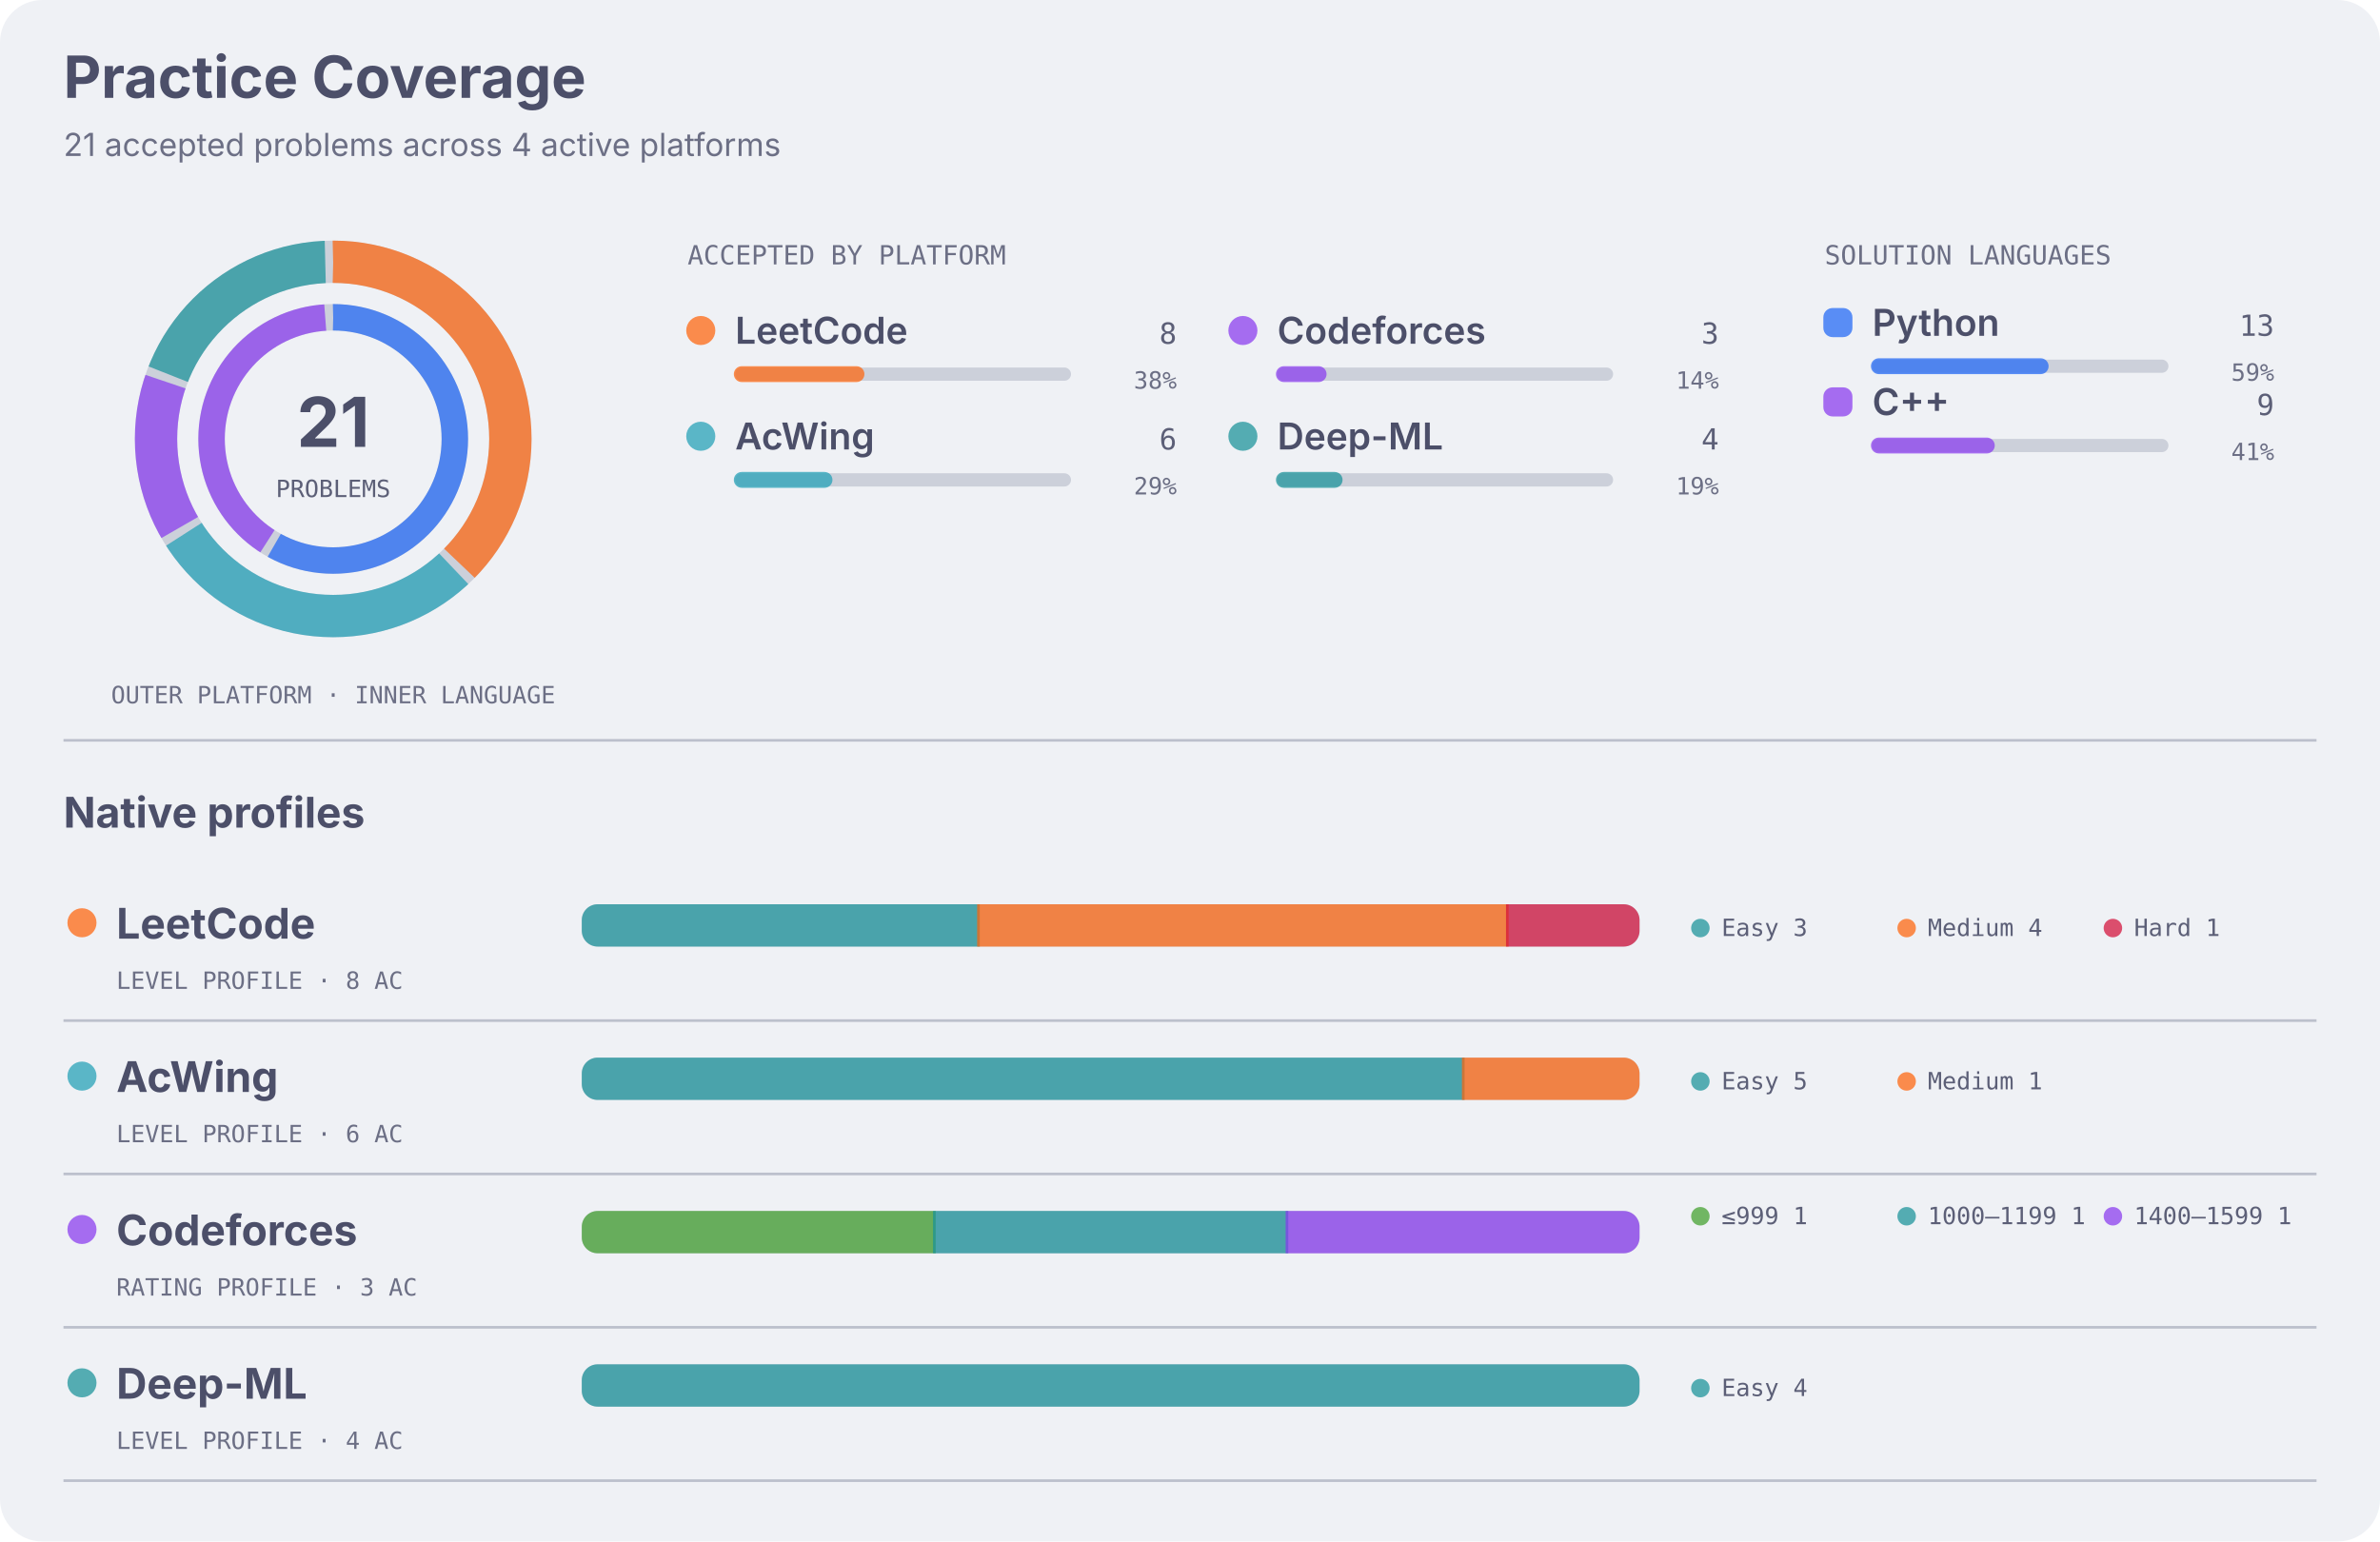
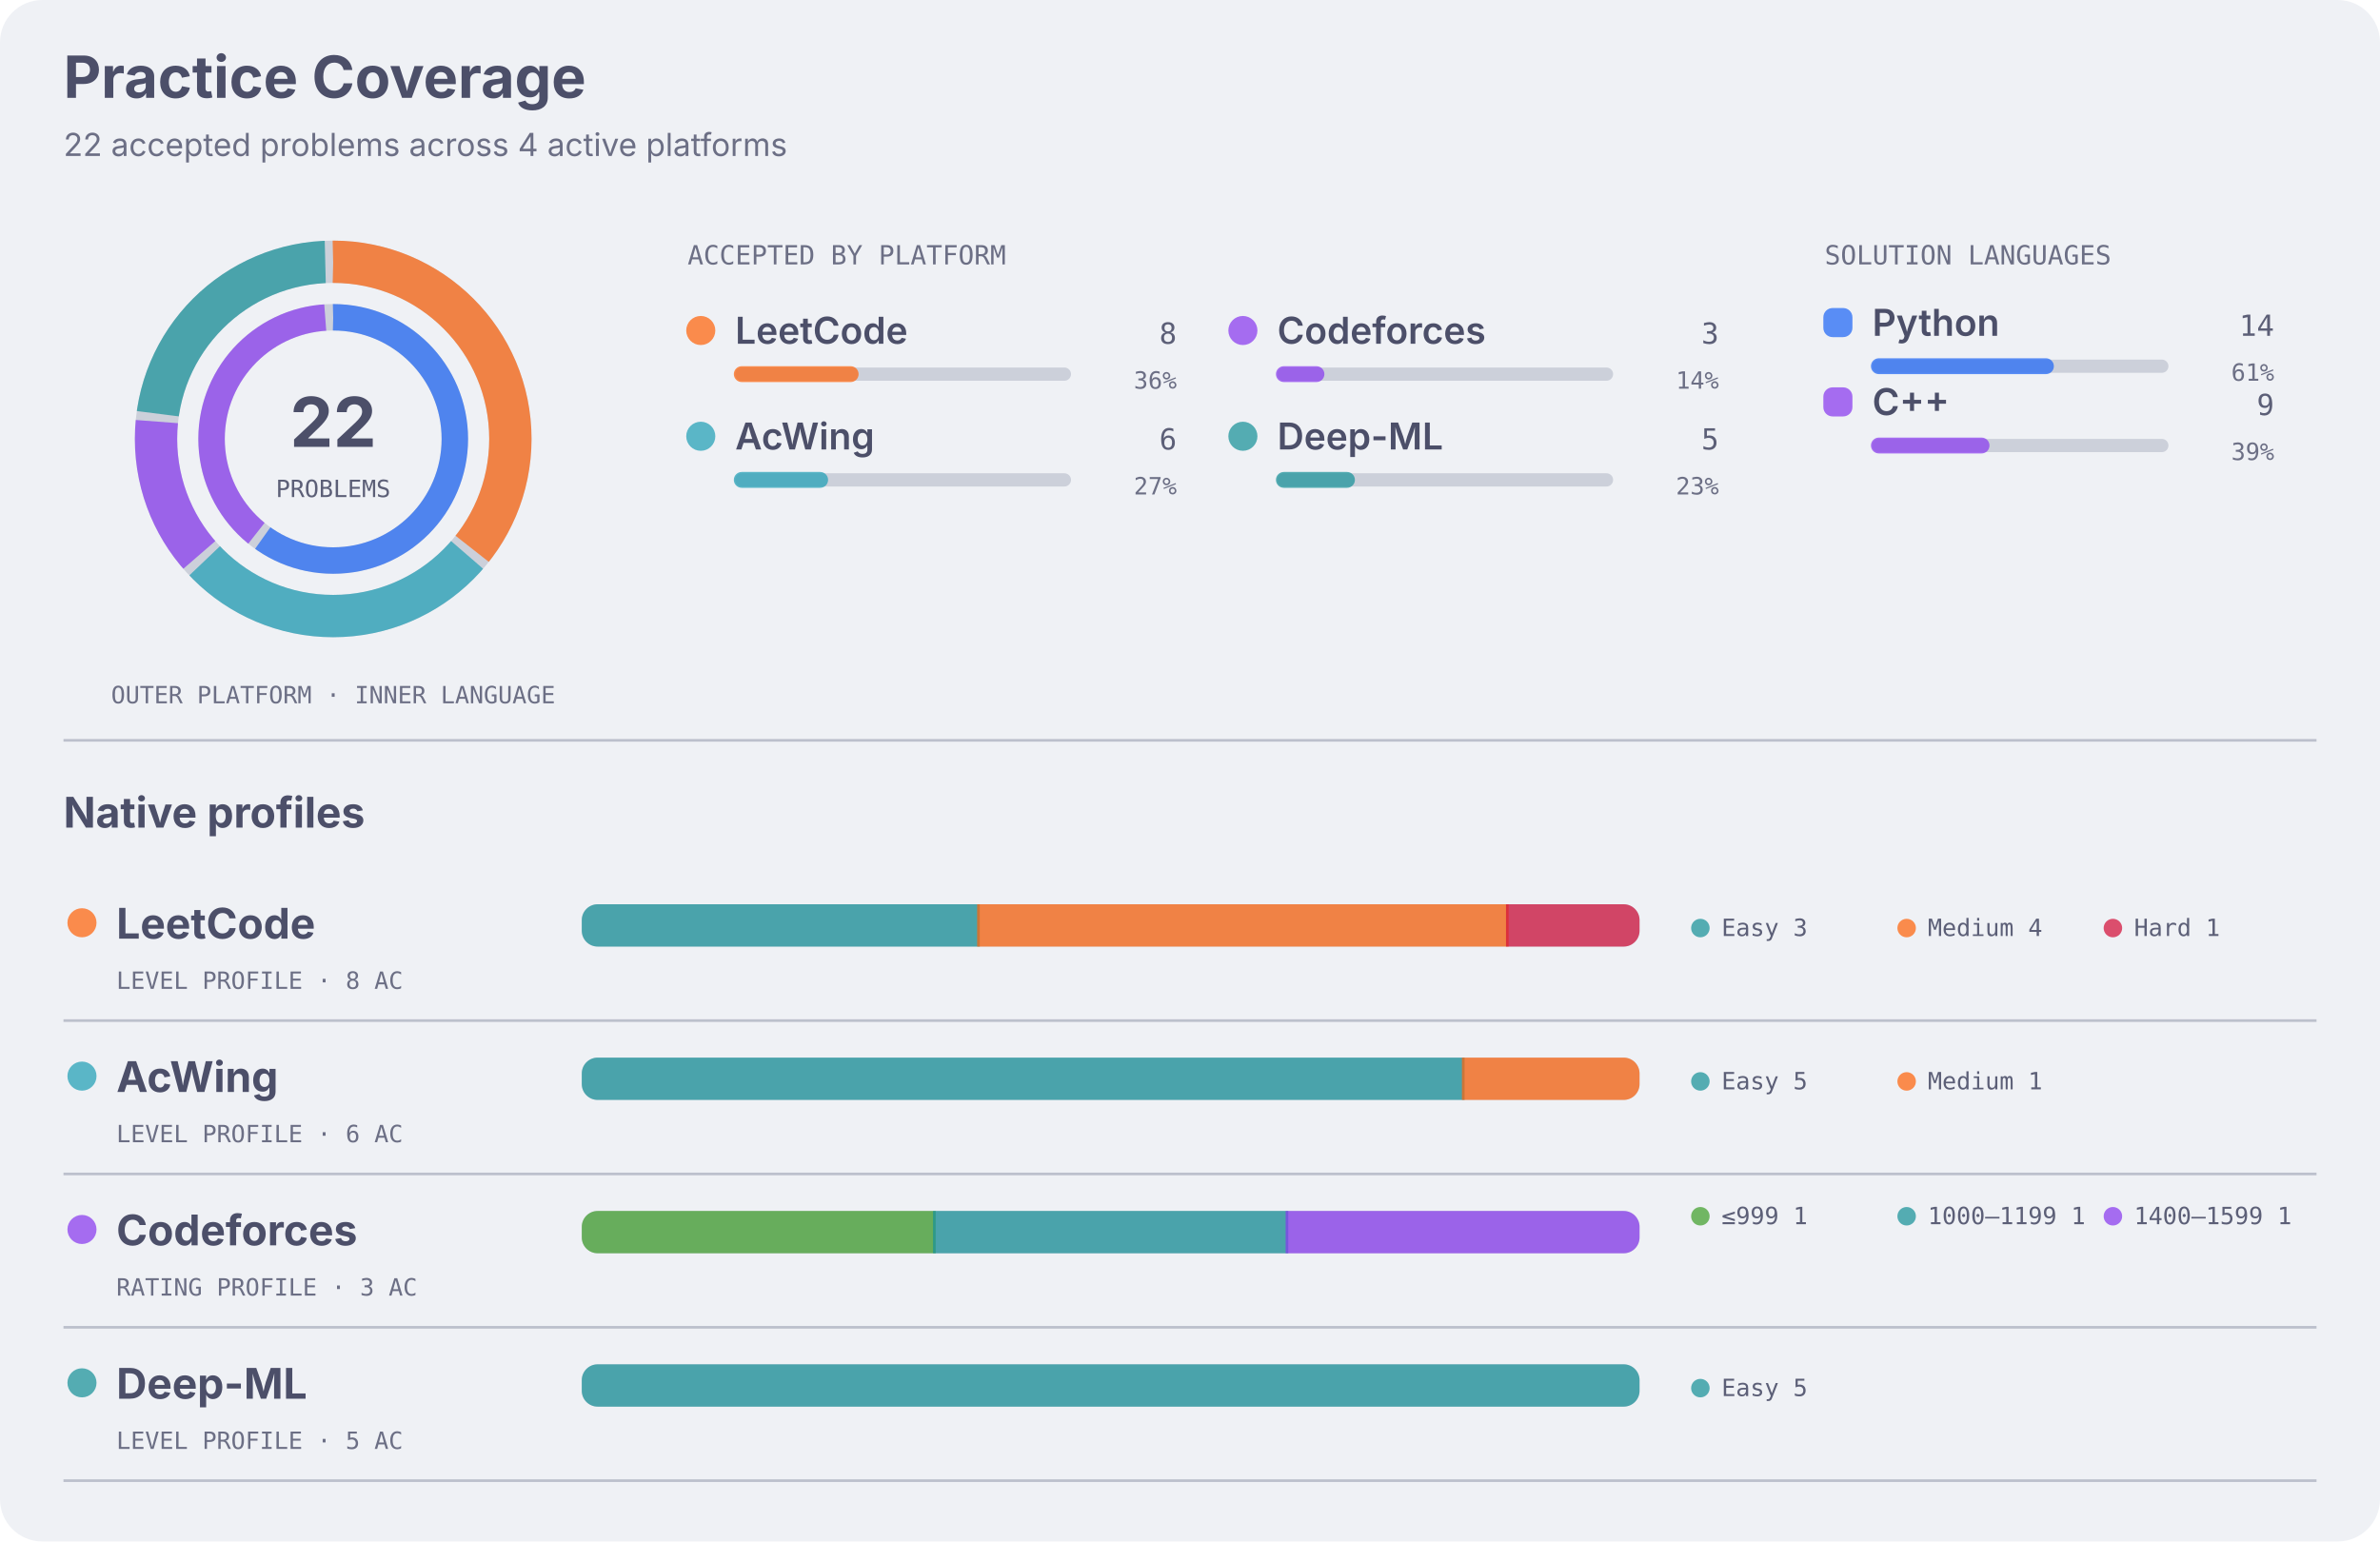
<svg xmlns="http://www.w3.org/2000/svg" width="900" height="583" viewBox="0 0 900 583" role="img" aria-labelledby="coverage-title coverage-desc">
  <style>
    .coverage-background { fill: #eff1f5; }
    .coverage-primary { fill: #4c4f69; }
    .coverage-secondary { fill: #5c5f77; }
    .coverage-muted { fill: #6c6f85; }
    .coverage-track { fill: #ccd0da; }
    .coverage-track-stroke { stroke: #ccd0da; }
    .coverage-divider { stroke: #bcc0cc; }
    .coverage-yellow { fill: #df8e1d; stroke: #df8e1d; }
    .coverage-blue { fill: #1e66f5; stroke: #1e66f5; }
    .coverage-sapphire { fill: #209fb5; stroke: #209fb5; }
    .coverage-mauve { fill: #8839ef; stroke: #8839ef; }
    .coverage-green { fill: #40a02b; stroke: #40a02b; }
    .coverage-peach { fill: #fe640b; stroke: #fe640b; }
    .coverage-red { fill: #d20f39; stroke: #d20f39; }
    .coverage-teal { fill: #179299; stroke: #179299; }
    .coverage-overlay { fill: #7c7f93; stroke: #7c7f93; }
    .coverage-accent { opacity: 0.72; }
    .coverage-empty { opacity: 0.32; }
    @media (prefers-color-scheme: dark) {
      .coverage-background { fill: #1e1e2e; }
      .coverage-primary { fill: #cdd6f4; }
      .coverage-secondary { fill: #bac2de; }
      .coverage-muted { fill: #a6adc8; }
      .coverage-track { fill: #313244; }
      .coverage-track-stroke { stroke: #313244; }
      .coverage-divider { stroke: #45475a; }
      .coverage-yellow { fill: #f9e2af; stroke: #f9e2af; }
      .coverage-blue { fill: #89b4fa; stroke: #89b4fa; }
      .coverage-sapphire { fill: #74c7ec; stroke: #74c7ec; }
      .coverage-mauve { fill: #cba6f7; stroke: #cba6f7; }
      .coverage-green { fill: #a6e3a1; stroke: #a6e3a1; }
      .coverage-peach { fill: #fab387; stroke: #fab387; }
      .coverage-red { fill: #f38ba8; stroke: #f38ba8; }
      .coverage-teal { fill: #94e2d5; stroke: #94e2d5; }
      .coverage-overlay { fill: #9399b2; stroke: #9399b2; }
      .coverage-accent { opacity: 1; }
      .coverage-empty { opacity: 0.45; }
    }
  </style>
  <rect class="coverage-background" width="900" height="583" rx="16" />
  <text class="coverage-primary" x="24" y="37" font-family="-apple-system,BlinkMacSystemFont,Segoe UI,sans-serif" font-size="22" font-weight="700">Practice Coverage</text>
-   <text class="coverage-muted" x="24" y="59" font-family="-apple-system,BlinkMacSystemFont,Segoe UI,sans-serif" font-size="12">21 accepted problems across 4 active platforms</text>
+   <text class="coverage-muted" x="24" y="59" font-family="-apple-system,BlinkMacSystemFont,Segoe UI,sans-serif" font-size="12">22 accepted problems across 4 active platforms</text>
  <circle class="coverage-track-stroke" cx="126" cy="166" r="67" fill="none" stroke-width="16" />
-   <circle class="coverage-accent coverage-peach" cx="126" cy="166" r="67" style="fill:none" stroke-width="16" stroke-dasharray="157.37 263.60" stroke-dashoffset="-0.00" transform="rotate(-90 126 166)" data-ring="platform" data-segment="LeetCode" data-count="8">
+   <circle class="coverage-accent coverage-peach" cx="126" cy="166" r="67" style="fill:none" stroke-width="16" stroke-dasharray="150.08 270.89" stroke-dashoffset="-0.00" transform="rotate(-90 126 166)" data-ring="platform" data-segment="LeetCode" data-count="8">
    </circle>
-   <circle class="coverage-accent coverage-sapphire" cx="126" cy="166" r="67" style="fill:none" stroke-width="16" stroke-dasharray="117.28 303.70" stroke-dashoffset="-160.37" transform="rotate(-90 126 166)" data-ring="platform" data-segment="AcWing" data-count="6">
+   <circle class="coverage-accent coverage-sapphire" cx="126" cy="166" r="67" style="fill:none" stroke-width="16" stroke-dasharray="111.81 309.16" stroke-dashoffset="-153.08" transform="rotate(-90 126 166)" data-ring="platform" data-segment="AcWing" data-count="6">
    </circle>
-   <circle class="coverage-accent coverage-mauve" cx="126" cy="166" r="67" style="fill:none" stroke-width="16" stroke-dasharray="57.14 363.83" stroke-dashoffset="-280.65" transform="rotate(-90 126 166)" data-ring="platform" data-segment="Codeforces" data-count="3">
+   <circle class="coverage-accent coverage-mauve" cx="126" cy="166" r="67" style="fill:none" stroke-width="16" stroke-dasharray="54.41 366.57" stroke-dashoffset="-267.89" transform="rotate(-90 126 166)" data-ring="platform" data-segment="Codeforces" data-count="3">
    </circle>
-   <circle class="coverage-accent coverage-teal" cx="126" cy="166" r="67" style="fill:none" stroke-width="16" stroke-dasharray="77.19 343.79" stroke-dashoffset="-340.79" transform="rotate(-90 126 166)" data-ring="platform" data-segment="Deep-ML" data-count="4">
+   <circle class="coverage-accent coverage-teal" cx="126" cy="166" r="67" style="fill:none" stroke-width="16" stroke-dasharray="92.68 328.30" stroke-dashoffset="-325.30" transform="rotate(-90 126 166)" data-ring="platform" data-segment="Deep-ML" data-count="5">
    </circle>
  <circle class="coverage-track-stroke" cx="126" cy="166" r="46" fill="none" stroke-width="10" />
-   <circle class="coverage-accent coverage-blue" cx="126" cy="166" r="46" style="fill:none" stroke-width="10" stroke-dasharray="167.79 121.24" stroke-dashoffset="-0.00" transform="rotate(-90 126 166)" data-ring="language" data-segment="Python" data-count="13">
+   <circle class="coverage-accent coverage-blue" cx="126" cy="166" r="46" style="fill:none" stroke-width="10" stroke-dasharray="172.93 116.10" stroke-dashoffset="-0.00" transform="rotate(-90 126 166)" data-ring="language" data-segment="Python" data-count="14">
    </circle>
-   <circle class="coverage-accent coverage-mauve" cx="126" cy="166" r="46" style="fill:none" stroke-width="10" stroke-dasharray="115.24 173.79" stroke-dashoffset="-170.79" transform="rotate(-90 126 166)" data-ring="language" data-segment="C++" data-count="9">
+   <circle class="coverage-accent coverage-mauve" cx="126" cy="166" r="46" style="fill:none" stroke-width="10" stroke-dasharray="110.10 178.93" stroke-dashoffset="-175.93" transform="rotate(-90 126 166)" data-ring="language" data-segment="C++" data-count="9">
    </circle>
-   <text class="coverage-primary" x="126" y="169" text-anchor="middle" font-family="-apple-system,BlinkMacSystemFont,Segoe UI,sans-serif" font-size="26" font-weight="700">21</text>
+   <text class="coverage-primary" x="126" y="169" text-anchor="middle" font-family="-apple-system,BlinkMacSystemFont,Segoe UI,sans-serif" font-size="26" font-weight="700">22</text>
  <text class="coverage-secondary" x="126" y="188" text-anchor="middle" font-family="ui-monospace,SFMono-Regular,Menlo,monospace" font-size="9">PROBLEMS</text>
  <text class="coverage-muted" x="126" y="266" text-anchor="middle" font-family="ui-monospace,SFMono-Regular,Menlo,monospace" font-size="9">OUTER PLATFORM · INNER LANGUAGE</text>
  <text class="coverage-muted" x="260" y="100" font-family="ui-monospace,SFMono-Regular,Menlo,monospace" font-size="10">ACCEPTED BY PLATFORM</text>
  <text class="coverage-muted" x="690" y="100" font-family="ui-monospace,SFMono-Regular,Menlo,monospace" font-size="10">SOLUTION LANGUAGES</text>
  <circle class="coverage-accent coverage-peach" cx="265" cy="125" r="5" />
  <text class="coverage-primary" x="278" y="130" font-family="-apple-system,BlinkMacSystemFont,Segoe UI,sans-serif" font-size="14" font-weight="600">LeetCode</text>
  <text class="coverage-secondary" x="445" y="130" text-anchor="end" font-family="ui-monospace,SFMono-Regular,Menlo,monospace" font-size="11">8</text>
  <rect class="coverage-track" x="278" y="139" width="127" height="5" rx="2.5" />
-   <rect class="coverage-accent coverage-peach" x="278" y="139" width="48.38" height="5" rx="2.5" data-share="38.1" data-count="8">
+   <rect class="coverage-accent coverage-peach" x="278" y="139" width="46.18" height="5" rx="2.5" data-share="36.4" data-count="8">
    </rect>
-   <text class="coverage-muted" x="445" y="147" text-anchor="end" font-family="ui-monospace,SFMono-Regular,Menlo,monospace" font-size="9">38%</text>
+   <text class="coverage-muted" x="445" y="147" text-anchor="end" font-family="ui-monospace,SFMono-Regular,Menlo,monospace" font-size="9">36%</text>
  <circle class="coverage-accent coverage-sapphire" cx="265" cy="165" r="5" />
  <text class="coverage-primary" x="278" y="170" font-family="-apple-system,BlinkMacSystemFont,Segoe UI,sans-serif" font-size="14" font-weight="600">AcWing</text>
  <text class="coverage-secondary" x="445" y="170" text-anchor="end" font-family="ui-monospace,SFMono-Regular,Menlo,monospace" font-size="11">6</text>
  <rect class="coverage-track" x="278" y="179" width="127" height="5" rx="2.5" />
-   <rect class="coverage-accent coverage-sapphire" x="278" y="179" width="36.29" height="5" rx="2.5" data-share="28.6" data-count="6">
+   <rect class="coverage-accent coverage-sapphire" x="278" y="179" width="34.64" height="5" rx="2.5" data-share="27.3" data-count="6">
    </rect>
-   <text class="coverage-muted" x="445" y="187" text-anchor="end" font-family="ui-monospace,SFMono-Regular,Menlo,monospace" font-size="9">29%</text>
+   <text class="coverage-muted" x="445" y="187" text-anchor="end" font-family="ui-monospace,SFMono-Regular,Menlo,monospace" font-size="9">27%</text>
  <circle class="coverage-accent coverage-mauve" cx="470" cy="125" r="5" />
  <text class="coverage-primary" x="483" y="130" font-family="-apple-system,BlinkMacSystemFont,Segoe UI,sans-serif" font-size="14" font-weight="600">Codeforces</text>
  <text class="coverage-secondary" x="650" y="130" text-anchor="end" font-family="ui-monospace,SFMono-Regular,Menlo,monospace" font-size="11">3</text>
  <rect class="coverage-track" x="483" y="139" width="127" height="5" rx="2.5" />
-   <rect class="coverage-accent coverage-mauve" x="483" y="139" width="18.14" height="5" rx="2.5" data-share="14.3" data-count="3">
+   <rect class="coverage-accent coverage-mauve" x="483" y="139" width="17.32" height="5" rx="2.5" data-share="13.6" data-count="3">
    </rect>
  <text class="coverage-muted" x="650" y="147" text-anchor="end" font-family="ui-monospace,SFMono-Regular,Menlo,monospace" font-size="9">14%</text>
  <circle class="coverage-accent coverage-teal" cx="470" cy="165" r="5" />
  <text class="coverage-primary" x="483" y="170" font-family="-apple-system,BlinkMacSystemFont,Segoe UI,sans-serif" font-size="14" font-weight="600">Deep-ML</text>
-   <text class="coverage-secondary" x="650" y="170" text-anchor="end" font-family="ui-monospace,SFMono-Regular,Menlo,monospace" font-size="11">4</text>
+   <text class="coverage-secondary" x="650" y="170" text-anchor="end" font-family="ui-monospace,SFMono-Regular,Menlo,monospace" font-size="11">5</text>
  <rect class="coverage-track" x="483" y="179" width="127" height="5" rx="2.5" />
-   <rect class="coverage-accent coverage-teal" x="483" y="179" width="24.19" height="5" rx="2.5" data-share="19.0" data-count="4">
+   <rect class="coverage-accent coverage-teal" x="483" y="179" width="28.86" height="5" rx="2.5" data-share="22.7" data-count="5">
    </rect>
-   <text class="coverage-muted" x="650" y="187" text-anchor="end" font-family="ui-monospace,SFMono-Regular,Menlo,monospace" font-size="9">19%</text>
+   <text class="coverage-muted" x="650" y="187" text-anchor="end" font-family="ui-monospace,SFMono-Regular,Menlo,monospace" font-size="9">23%</text>
  <rect class="coverage-accent coverage-blue" x="690" y="117" width="10" height="10" rx="3" />
  <text class="coverage-primary" x="708" y="127" font-family="-apple-system,BlinkMacSystemFont,Segoe UI,sans-serif" font-size="14" font-weight="600">Python</text>
-   <text class="coverage-secondary" x="860" y="127" text-anchor="end" font-family="ui-monospace,SFMono-Regular,Menlo,monospace" font-size="11">13</text>
+   <text class="coverage-secondary" x="860" y="127" text-anchor="end" font-family="ui-monospace,SFMono-Regular,Menlo,monospace" font-size="11">14</text>
  <rect class="coverage-track" x="708" y="136" width="112" height="5" rx="2.5" />
-   <rect class="coverage-accent coverage-blue" x="708" y="136" width="66.18" height="5" rx="2.5" data-share="59.1" data-count="13">
+   <rect class="coverage-accent coverage-blue" x="708" y="136" width="68.17" height="5" rx="2.5" data-share="60.9" data-count="14">
    </rect>
-   <text class="coverage-muted" x="860" y="144" text-anchor="end" font-family="ui-monospace,SFMono-Regular,Menlo,monospace" font-size="9">59%</text>
+   <text class="coverage-muted" x="860" y="144" text-anchor="end" font-family="ui-monospace,SFMono-Regular,Menlo,monospace" font-size="9">61%</text>
  <rect class="coverage-accent coverage-mauve" x="690" y="147" width="10" height="10" rx="3" />
  <text class="coverage-primary" x="708" y="157" font-family="-apple-system,BlinkMacSystemFont,Segoe UI,sans-serif" font-size="14" font-weight="600">C++</text>
  <text class="coverage-secondary" x="860" y="157" text-anchor="end" font-family="ui-monospace,SFMono-Regular,Menlo,monospace" font-size="11">9</text>
  <rect class="coverage-track" x="708" y="166" width="112" height="5" rx="2.5" />
-   <rect class="coverage-accent coverage-mauve" x="708" y="166" width="45.82" height="5" rx="2.5" data-share="40.9" data-count="9">
+   <rect class="coverage-accent coverage-mauve" x="708" y="166" width="43.83" height="5" rx="2.5" data-share="39.1" data-count="9">
    </rect>
-   <text class="coverage-muted" x="860" y="174" text-anchor="end" font-family="ui-monospace,SFMono-Regular,Menlo,monospace" font-size="9">41%</text>
+   <text class="coverage-muted" x="860" y="174" text-anchor="end" font-family="ui-monospace,SFMono-Regular,Menlo,monospace" font-size="9">39%</text>
  <line class="coverage-divider" x1="24" y1="280" x2="876" y2="280" />
  <text class="coverage-primary" x="24" y="313" font-family="-apple-system,BlinkMacSystemFont,Segoe UI,sans-serif" font-size="16" font-weight="700">Native profiles</text>
  <circle class="coverage-accent coverage-peach" cx="31" cy="349" r="5" />
  <text class="coverage-primary" x="44" y="355" font-family="-apple-system,BlinkMacSystemFont,Segoe UI,sans-serif" font-size="16" font-weight="650">LeetCode</text>
  <text class="coverage-muted" x="44" y="374" font-family="ui-monospace,SFMono-Regular,Menlo,monospace" font-size="9">LEVEL PROFILE · 8 AC</text>
  <rect class="coverage-track" x="220" y="342" width="400" height="16" rx="6" />
  <clipPath id="leetcode-profile-clip">
    <rect x="220" y="342" width="400" height="16" rx="6" />
  </clipPath>
  <rect x="220.00" y="342" width="150.00" height="16" class="coverage-accent coverage-teal" clip-path="url(#leetcode-profile-clip)" data-profile="leetcode" data-segment="Easy" data-count="3">
    </rect>
  <rect x="370.00" y="342" width="200.00" height="16" class="coverage-accent coverage-peach" clip-path="url(#leetcode-profile-clip)" data-profile="leetcode" data-segment="Medium" data-count="4">
    </rect>
  <rect x="570.00" y="342" width="50.00" height="16" class="coverage-accent coverage-red" clip-path="url(#leetcode-profile-clip)" data-profile="leetcode" data-segment="Hard" data-count="1">
    </rect>
  <circle class="coverage-accent coverage-teal" cx="643" cy="351" r="3" />
  <text class="coverage-secondary" x="651" y="354" font-family="ui-monospace,SFMono-Regular,Menlo,monospace" font-size="9" data-profile-summary="leetcode" data-segment="Easy" data-count="3">Easy 3</text>
  <circle class="coverage-accent coverage-peach" cx="721" cy="351" r="3" />
  <text class="coverage-secondary" x="729" y="354" font-family="ui-monospace,SFMono-Regular,Menlo,monospace" font-size="9" data-profile-summary="leetcode" data-segment="Medium" data-count="4">Medium 4</text>
  <circle class="coverage-accent coverage-red" cx="799" cy="351" r="3" />
  <text class="coverage-secondary" x="807" y="354" font-family="ui-monospace,SFMono-Regular,Menlo,monospace" font-size="9" data-profile-summary="leetcode" data-segment="Hard" data-count="1">Hard 1</text>
  <line class="coverage-divider" x1="24" y1="386" x2="876" y2="386" />
  <circle class="coverage-accent coverage-sapphire" cx="31" cy="407" r="5" />
  <text class="coverage-primary" x="44" y="413" font-family="-apple-system,BlinkMacSystemFont,Segoe UI,sans-serif" font-size="16" font-weight="650">AcWing</text>
  <text class="coverage-muted" x="44" y="432" font-family="ui-monospace,SFMono-Regular,Menlo,monospace" font-size="9">LEVEL PROFILE · 6 AC</text>
  <rect class="coverage-track" x="220" y="400" width="400" height="16" rx="6" />
  <clipPath id="acwing-profile-clip">
    <rect x="220" y="400" width="400" height="16" rx="6" />
  </clipPath>
  <rect x="220.00" y="400" width="333.33" height="16" class="coverage-accent coverage-teal" clip-path="url(#acwing-profile-clip)" data-profile="acwing" data-segment="Easy" data-count="5">
    </rect>
  <rect x="553.33" y="400" width="66.67" height="16" class="coverage-accent coverage-peach" clip-path="url(#acwing-profile-clip)" data-profile="acwing" data-segment="Medium" data-count="1">
    </rect>
  <circle class="coverage-accent coverage-teal" cx="643" cy="409" r="3" />
  <text class="coverage-secondary" x="651" y="412" font-family="ui-monospace,SFMono-Regular,Menlo,monospace" font-size="9" data-profile-summary="acwing" data-segment="Easy" data-count="5">Easy 5</text>
  <circle class="coverage-accent coverage-peach" cx="721" cy="409" r="3" />
  <text class="coverage-secondary" x="729" y="412" font-family="ui-monospace,SFMono-Regular,Menlo,monospace" font-size="9" data-profile-summary="acwing" data-segment="Medium" data-count="1">Medium 1</text>
  <line class="coverage-divider" x1="24" y1="444" x2="876" y2="444" />
  <circle class="coverage-accent coverage-mauve" cx="31" cy="465" r="5" />
  <text class="coverage-primary" x="44" y="471" font-family="-apple-system,BlinkMacSystemFont,Segoe UI,sans-serif" font-size="16" font-weight="650">Codeforces</text>
  <text class="coverage-muted" x="44" y="490" font-family="ui-monospace,SFMono-Regular,Menlo,monospace" font-size="9">RATING PROFILE · 3 AC</text>
  <rect class="coverage-track" x="220" y="458" width="400" height="16" rx="6" />
  <clipPath id="codeforces-profile-clip">
    <rect x="220" y="458" width="400" height="16" rx="6" />
  </clipPath>
  <rect x="220.00" y="458" width="133.33" height="16" class="coverage-accent coverage-green" clip-path="url(#codeforces-profile-clip)" data-profile="codeforces" data-segment="≤999" data-count="1">
    </rect>
  <rect x="353.33" y="458" width="133.33" height="16" class="coverage-accent coverage-teal" clip-path="url(#codeforces-profile-clip)" data-profile="codeforces" data-segment="1000–1199" data-count="1">
    </rect>
  <rect x="486.67" y="458" width="133.33" height="16" class="coverage-accent coverage-mauve" clip-path="url(#codeforces-profile-clip)" data-profile="codeforces" data-segment="1400–1599" data-count="1">
    </rect>
  <circle class="coverage-accent coverage-green" cx="643" cy="460" r="3" />
  <text class="coverage-secondary" x="651" y="463" font-family="ui-monospace,SFMono-Regular,Menlo,monospace" font-size="9" data-profile-summary="codeforces" data-segment="≤999" data-count="1">≤999 1</text>
  <circle class="coverage-accent coverage-teal" cx="721" cy="460" r="3" />
  <text class="coverage-secondary" x="729" y="463" font-family="ui-monospace,SFMono-Regular,Menlo,monospace" font-size="9" data-profile-summary="codeforces" data-segment="1000–1199" data-count="1">1000–1199 1</text>
  <circle class="coverage-accent coverage-mauve" cx="799" cy="460" r="3" />
  <text class="coverage-secondary" x="807" y="463" font-family="ui-monospace,SFMono-Regular,Menlo,monospace" font-size="9" data-profile-summary="codeforces" data-segment="1400–1599" data-count="1">1400–1599 1</text>
  <line class="coverage-divider" x1="24" y1="502" x2="876" y2="502" />
  <circle class="coverage-accent coverage-teal" cx="31" cy="523" r="5" />
  <text class="coverage-primary" x="44" y="529" font-family="-apple-system,BlinkMacSystemFont,Segoe UI,sans-serif" font-size="16" font-weight="650">Deep-ML</text>
-   <text class="coverage-muted" x="44" y="548" font-family="ui-monospace,SFMono-Regular,Menlo,monospace" font-size="9">LEVEL PROFILE · 4 AC</text>
+   <text class="coverage-muted" x="44" y="548" font-family="ui-monospace,SFMono-Regular,Menlo,monospace" font-size="9">LEVEL PROFILE · 5 AC</text>
  <rect class="coverage-track" x="220" y="516" width="400" height="16" rx="6" />
  <clipPath id="deep-ml-profile-clip">
    <rect x="220" y="516" width="400" height="16" rx="6" />
  </clipPath>
-   <rect x="220.00" y="516" width="400.00" height="16" class="coverage-accent coverage-teal" clip-path="url(#deep-ml-profile-clip)" data-profile="deep-ml" data-segment="Easy" data-count="4">
+   <rect x="220.00" y="516" width="400.00" height="16" class="coverage-accent coverage-teal" clip-path="url(#deep-ml-profile-clip)" data-profile="deep-ml" data-segment="Easy" data-count="5">
    </rect>
  <circle class="coverage-accent coverage-teal" cx="643" cy="525" r="3" />
-   <text class="coverage-secondary" x="651" y="528" font-family="ui-monospace,SFMono-Regular,Menlo,monospace" font-size="9" data-profile-summary="deep-ml" data-segment="Easy" data-count="4">Easy 4</text>
+   <text class="coverage-secondary" x="651" y="528" font-family="ui-monospace,SFMono-Regular,Menlo,monospace" font-size="9" data-profile-summary="deep-ml" data-segment="Easy" data-count="5">Easy 5</text>
  <line class="coverage-divider" x1="24" y1="560" x2="876" y2="560" />
</svg>
